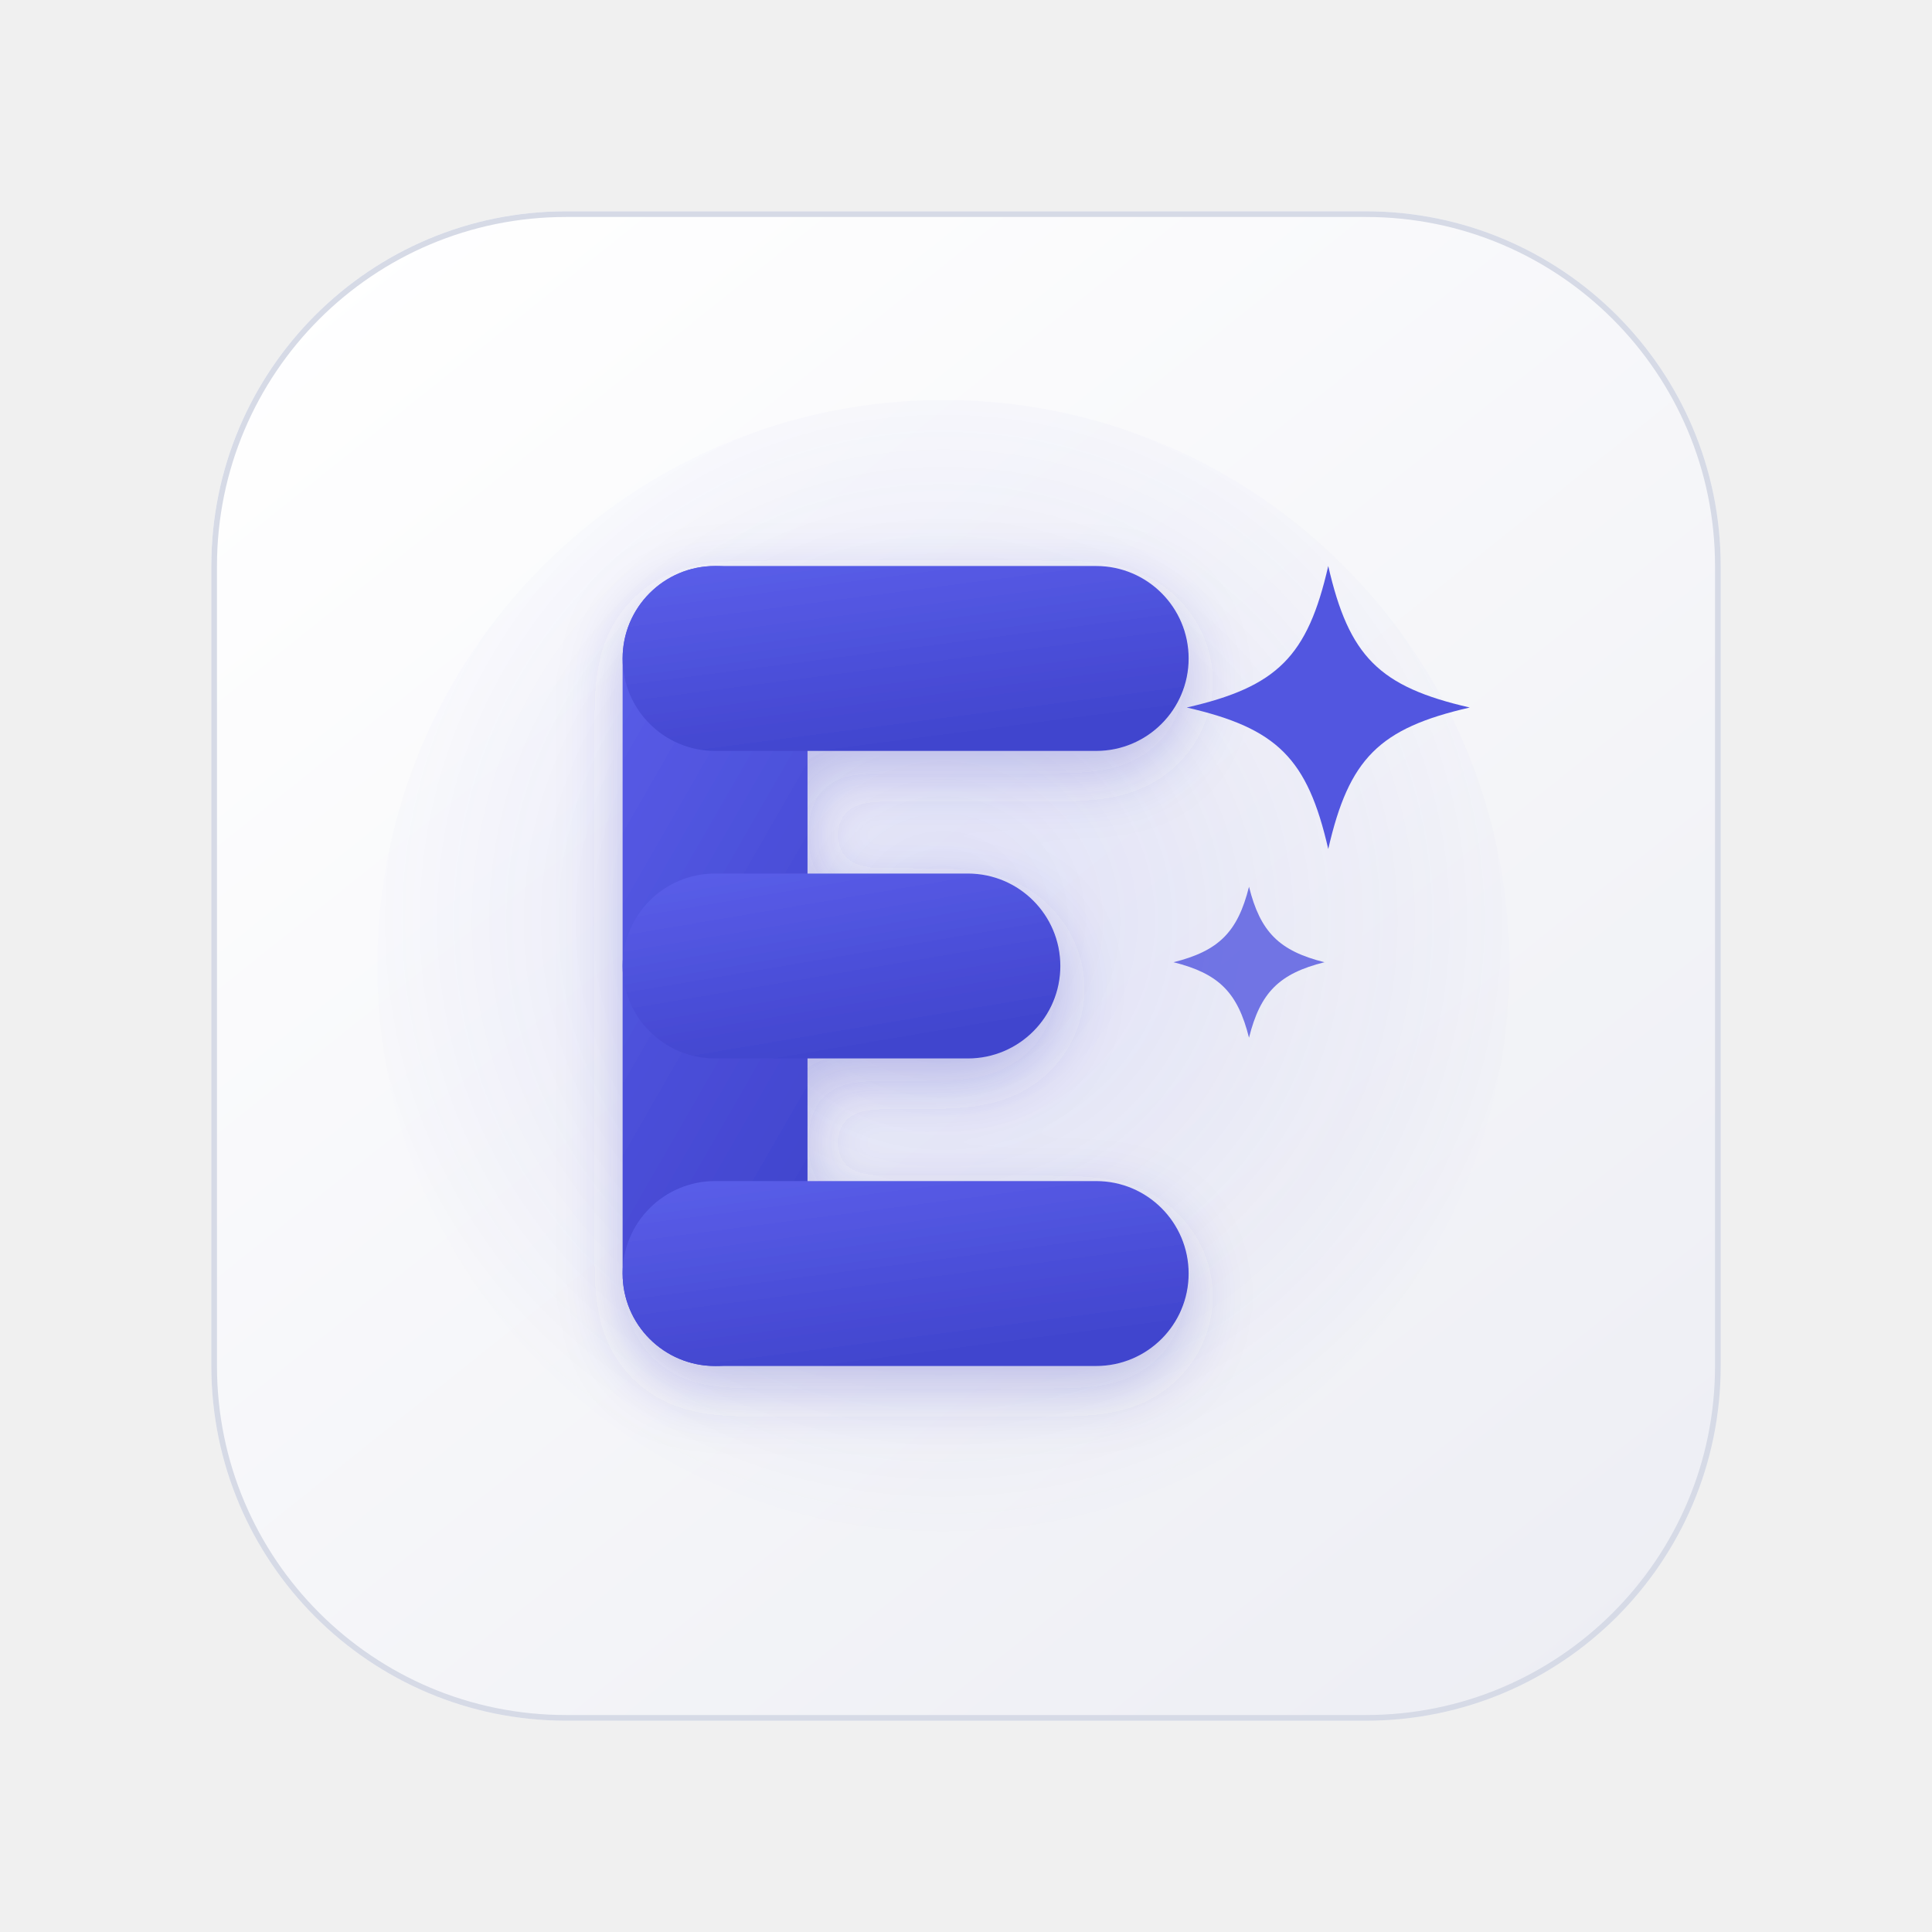
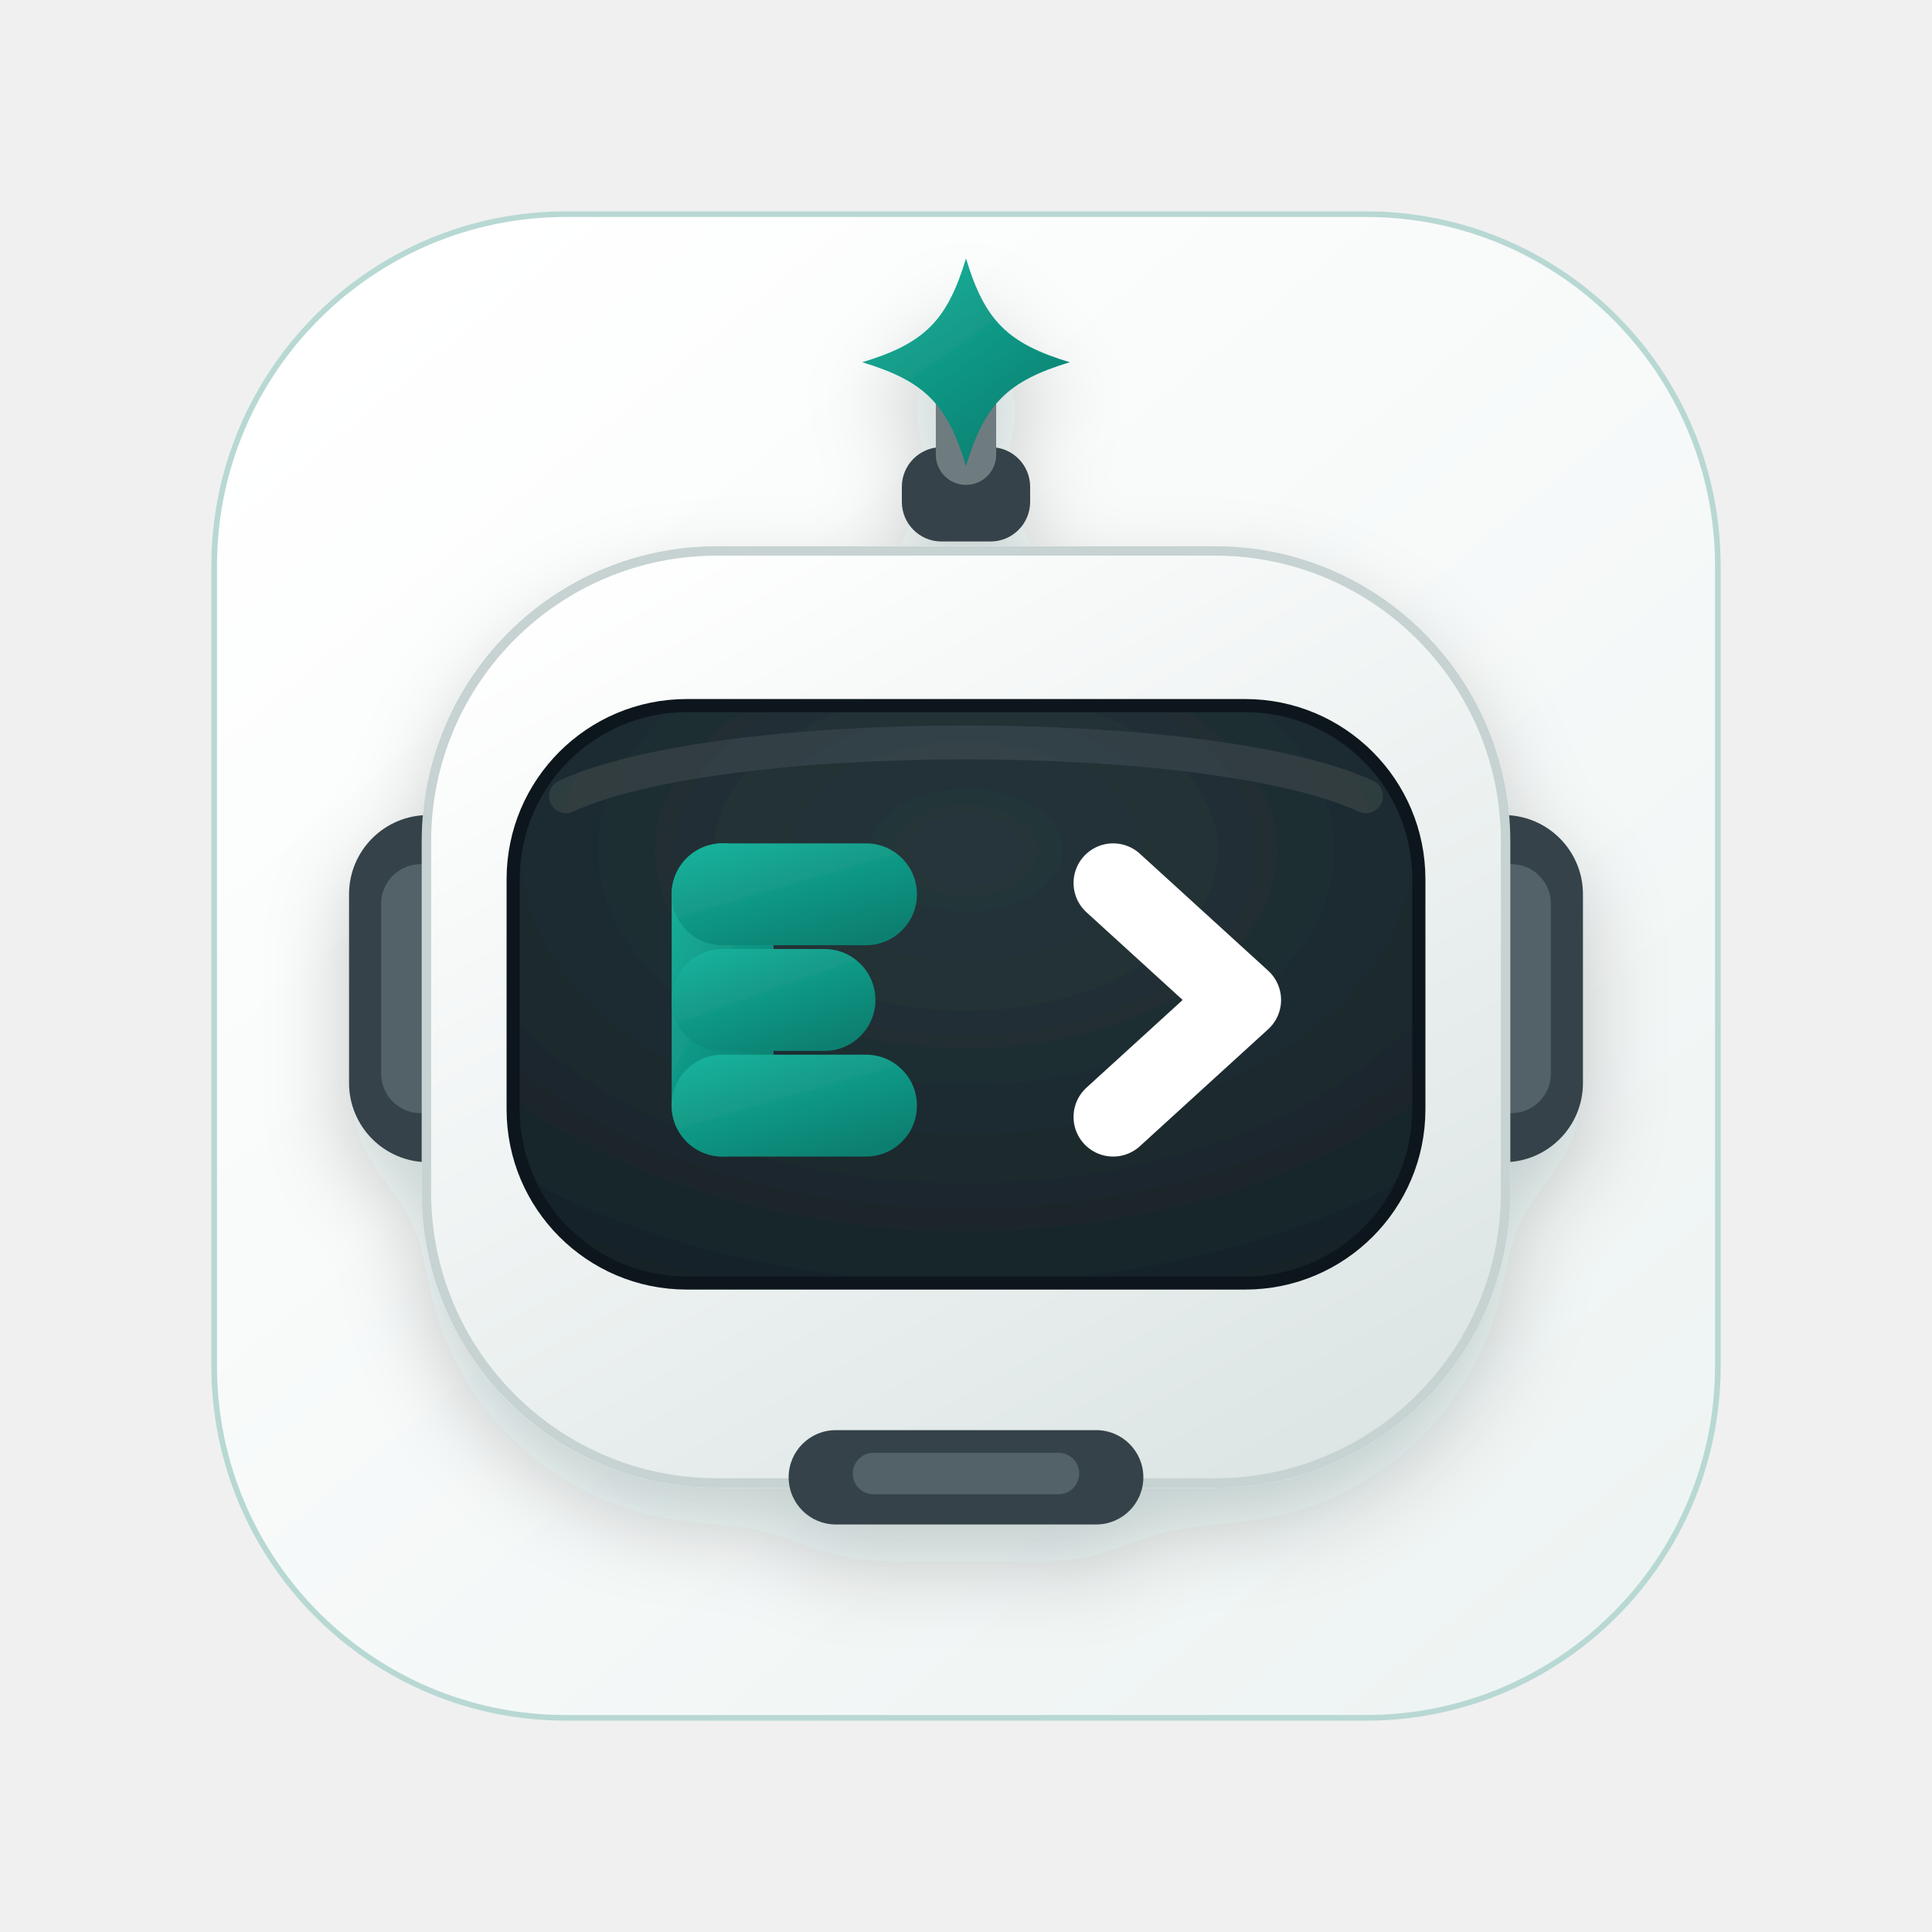
<svg xmlns="http://www.w3.org/2000/svg" id="icon" width="1024" height="1024" viewBox="0 0 1024 1024">
  <defs>
-     <linearGradient id="bg" x1="0.1" y1="0" x2="0.9" y2="1">
-       <stop offset="0" stop-color="#ffffff" />
-       <stop offset="1" stop-color="#EDEEF4" />
+     <linearGradient id="tile" x1="0.12" y1="0.04" x2="0.88" y2="0.96">
+       <stop offset="0" stop-color="#FFFFFF" />
+       <stop offset="1" stop-color="#EEF4F3" />
    </linearGradient>
-     <radialGradient id="glow" cx="0.5" cy="0.46" r="0.55">
-       <stop offset="0" stop-color="#5256E0" stop-opacity="0.14" />
-       <stop offset="1" stop-color="#5256E0" stop-opacity="0" />
+     <linearGradient id="shell" x1="0.18" y1="0" x2="0.82" y2="1">
+       <stop offset="0" stop-color="#FFFFFF" />
+       <stop offset="1" stop-color="#DCE5E4" />
+     </linearGradient>
+     <linearGradient id="mark" x1="0" y1="0" x2="0.7" y2="1">
+       <stop offset="0" stop-color="#1BB59E" />
+       <stop offset="1" stop-color="#087F70" />
+     </linearGradient>
+     <radialGradient id="screen" cx="0.5" cy="0.25" r="0.9">
+       <stop offset="0" stop-color="#26363B" />
+       <stop offset="1" stop-color="#152126" />
    </radialGradient>
-     <linearGradient id="mark" x1="0" y1="0" x2="0.4" y2="1">
-       <stop offset="0" stop-color="#5B5FEA" />
-       <stop offset="1" stop-color="#4145CE" />
-     </linearGradient>
-     <filter id="ds" x="-25%" y="-25%" width="150%" height="165%">
-       <feDropShadow dx="0" dy="12" stdDeviation="16" flood-color="#3A3FC0" flood-opacity="0.26" />
+     <filter id="shadow" x="-24%" y="-24%" width="148%" height="166%">
+       <feDropShadow dx="0" dy="20" stdDeviation="22" flood-color="#172126" flood-opacity="0.2" />
    </filter>
  </defs>
-   <rect x="112" y="112" width="800" height="800" rx="188" fill="url(#bg)" />
-   <rect x="113.5" y="113.5" width="797" height="797" rx="186.5" fill="none" stroke="#D6DAE6" stroke-width="3" />
-   <circle cx="500" cy="512" r="300" fill="url(#glow)" />
-   <g filter="url(#ds)" fill="url(#mark)">
-     <rect x="330" y="300" width="98" height="424" rx="49" />
-     <rect x="330" y="300" width="300" height="98" rx="49" />
-     <rect x="330" y="463" width="232" height="98" rx="49" />
-     <rect x="330" y="626" width="300" height="98" rx="49" />
+   <rect x="112" y="112" width="800" height="800" rx="188" fill="url(#tile)" />
+   <rect x="113.5" y="113.5" width="797" height="797" rx="186.5" fill="none" stroke="#B8D8D3" stroke-width="3" />
+   <g filter="url(#shadow)">
+     <rect x="478" y="237" width="68" height="50" rx="21" fill="#344349" />
+     <rect x="496" y="193" width="32" height="64" rx="16" fill="#6E7C80" />
+     <path d="M512 137 C522 170 534 182 567 192 C534 202 522 214 512 247 C502 214 490 202 457 192 C490 182 502 170 512 137Z" fill="url(#mark)" />
+     <rect x="185" y="432" width="86" height="184" rx="42" fill="#344349" />
+     <rect x="753" y="432" width="86" height="184" rx="42" fill="#344349" />
+     <rect x="202" y="458" width="42" height="132" rx="21" fill="#536267" />
+     <rect x="780" y="458" width="42" height="132" rx="21" fill="#536267" />
+     <rect x="226" y="292" width="572" height="494" rx="154" fill="url(#shell)" stroke="#C7D2D2" stroke-width="5" />
+     <rect x="272" y="374" width="480" height="306" rx="92" fill="url(#screen)" stroke="#0F191D" stroke-width="7" />
+     <path d="M300 422 C382 384 642 384 724 422" fill="none" stroke="#FFFFFF" stroke-opacity="0.08" stroke-width="18" stroke-linecap="round" />
+     <g fill="url(#mark)">
+       <rect x="356" y="447" width="54" height="166" rx="27" />
+       <rect x="356" y="447" width="130" height="54" rx="27" />
+       <rect x="356" y="503" width="108" height="54" rx="27" />
+       <rect x="356" y="559" width="130" height="54" rx="27" />
+     </g>
+     <path d="M590 468 L658 530 L590 592" fill="none" stroke="#FFFFFF" stroke-width="42" stroke-linecap="round" stroke-linejoin="round" />
+     <rect x="418" y="758" width="188" height="50" rx="25" fill="#344349" />
+     <rect x="452" y="770" width="120" height="22" rx="11" fill="#536267" />
  </g>
-   <path d="M704 300 C715 348 731 364 779 375 C731 386 715 402 704 450 C693 402 677 386 629 375 C677 364 693 348 704 300 Z" fill="#5256E0" />
-   <path d="M662 470 C668 494 678 504 702 510 C678 516 668 526 662 550 C656 526 646 516 622 510 C646 504 656 494 662 470 Z" fill="#5256E0" opacity="0.8" />
</svg>
